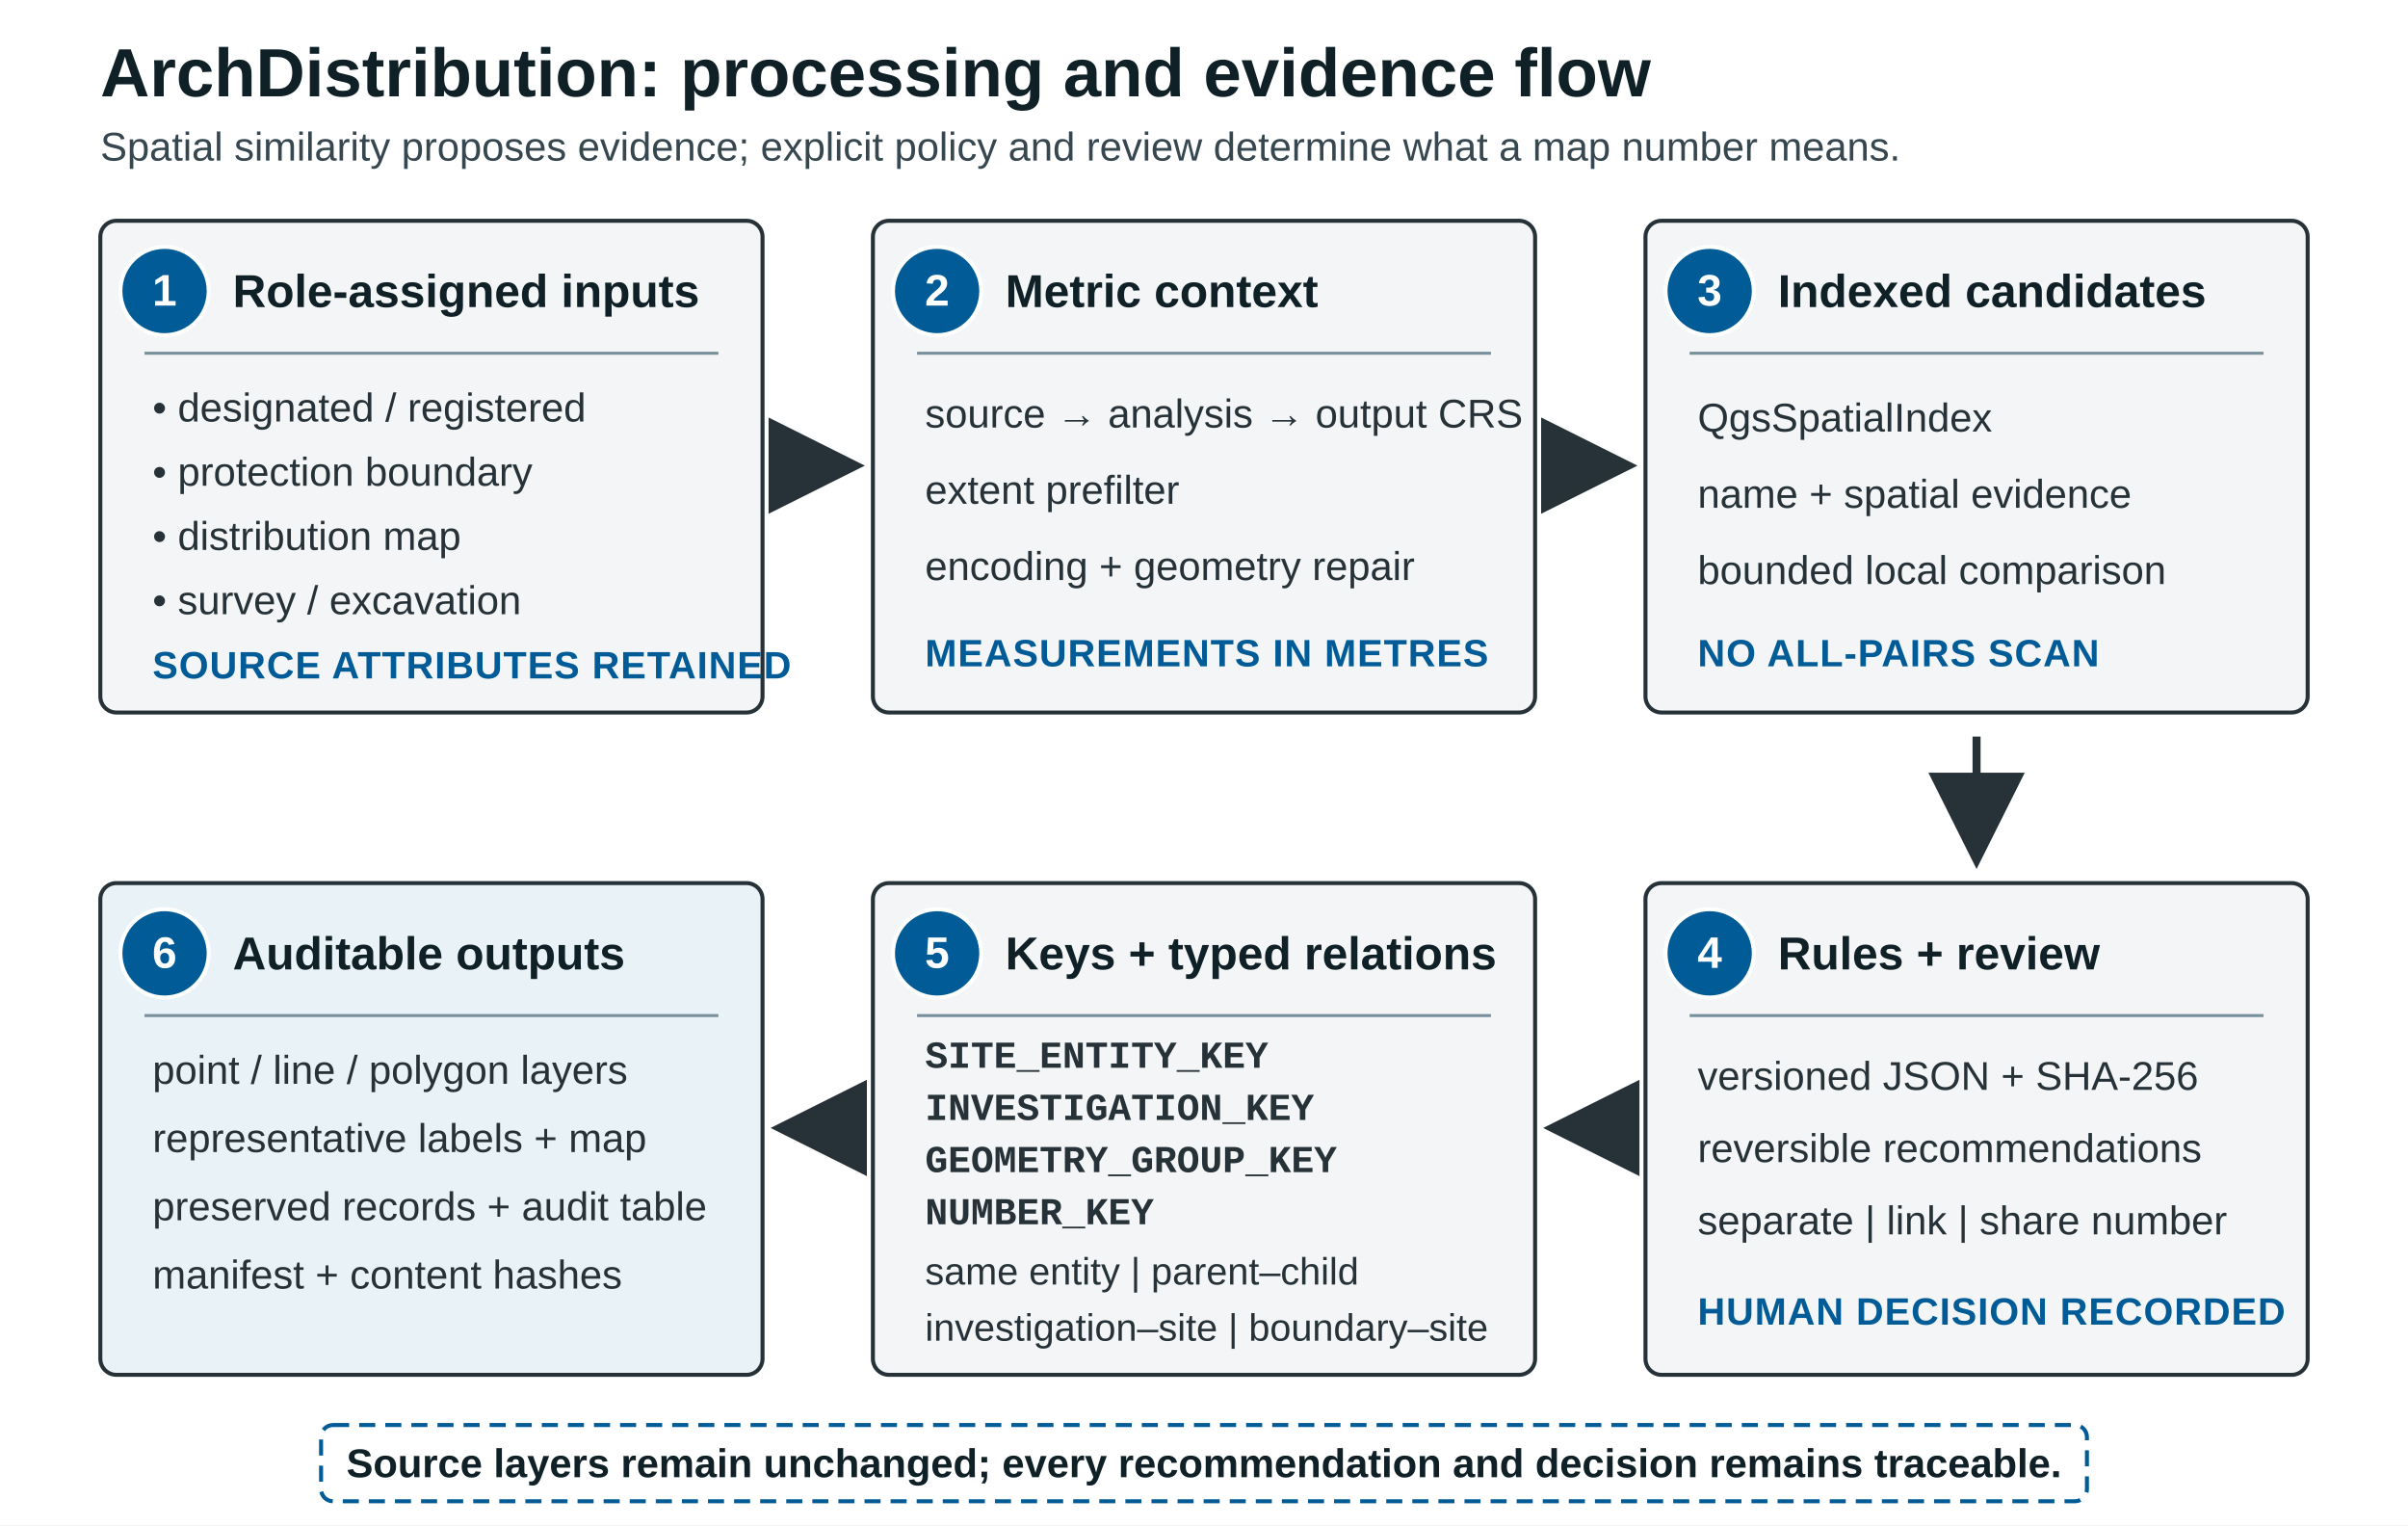
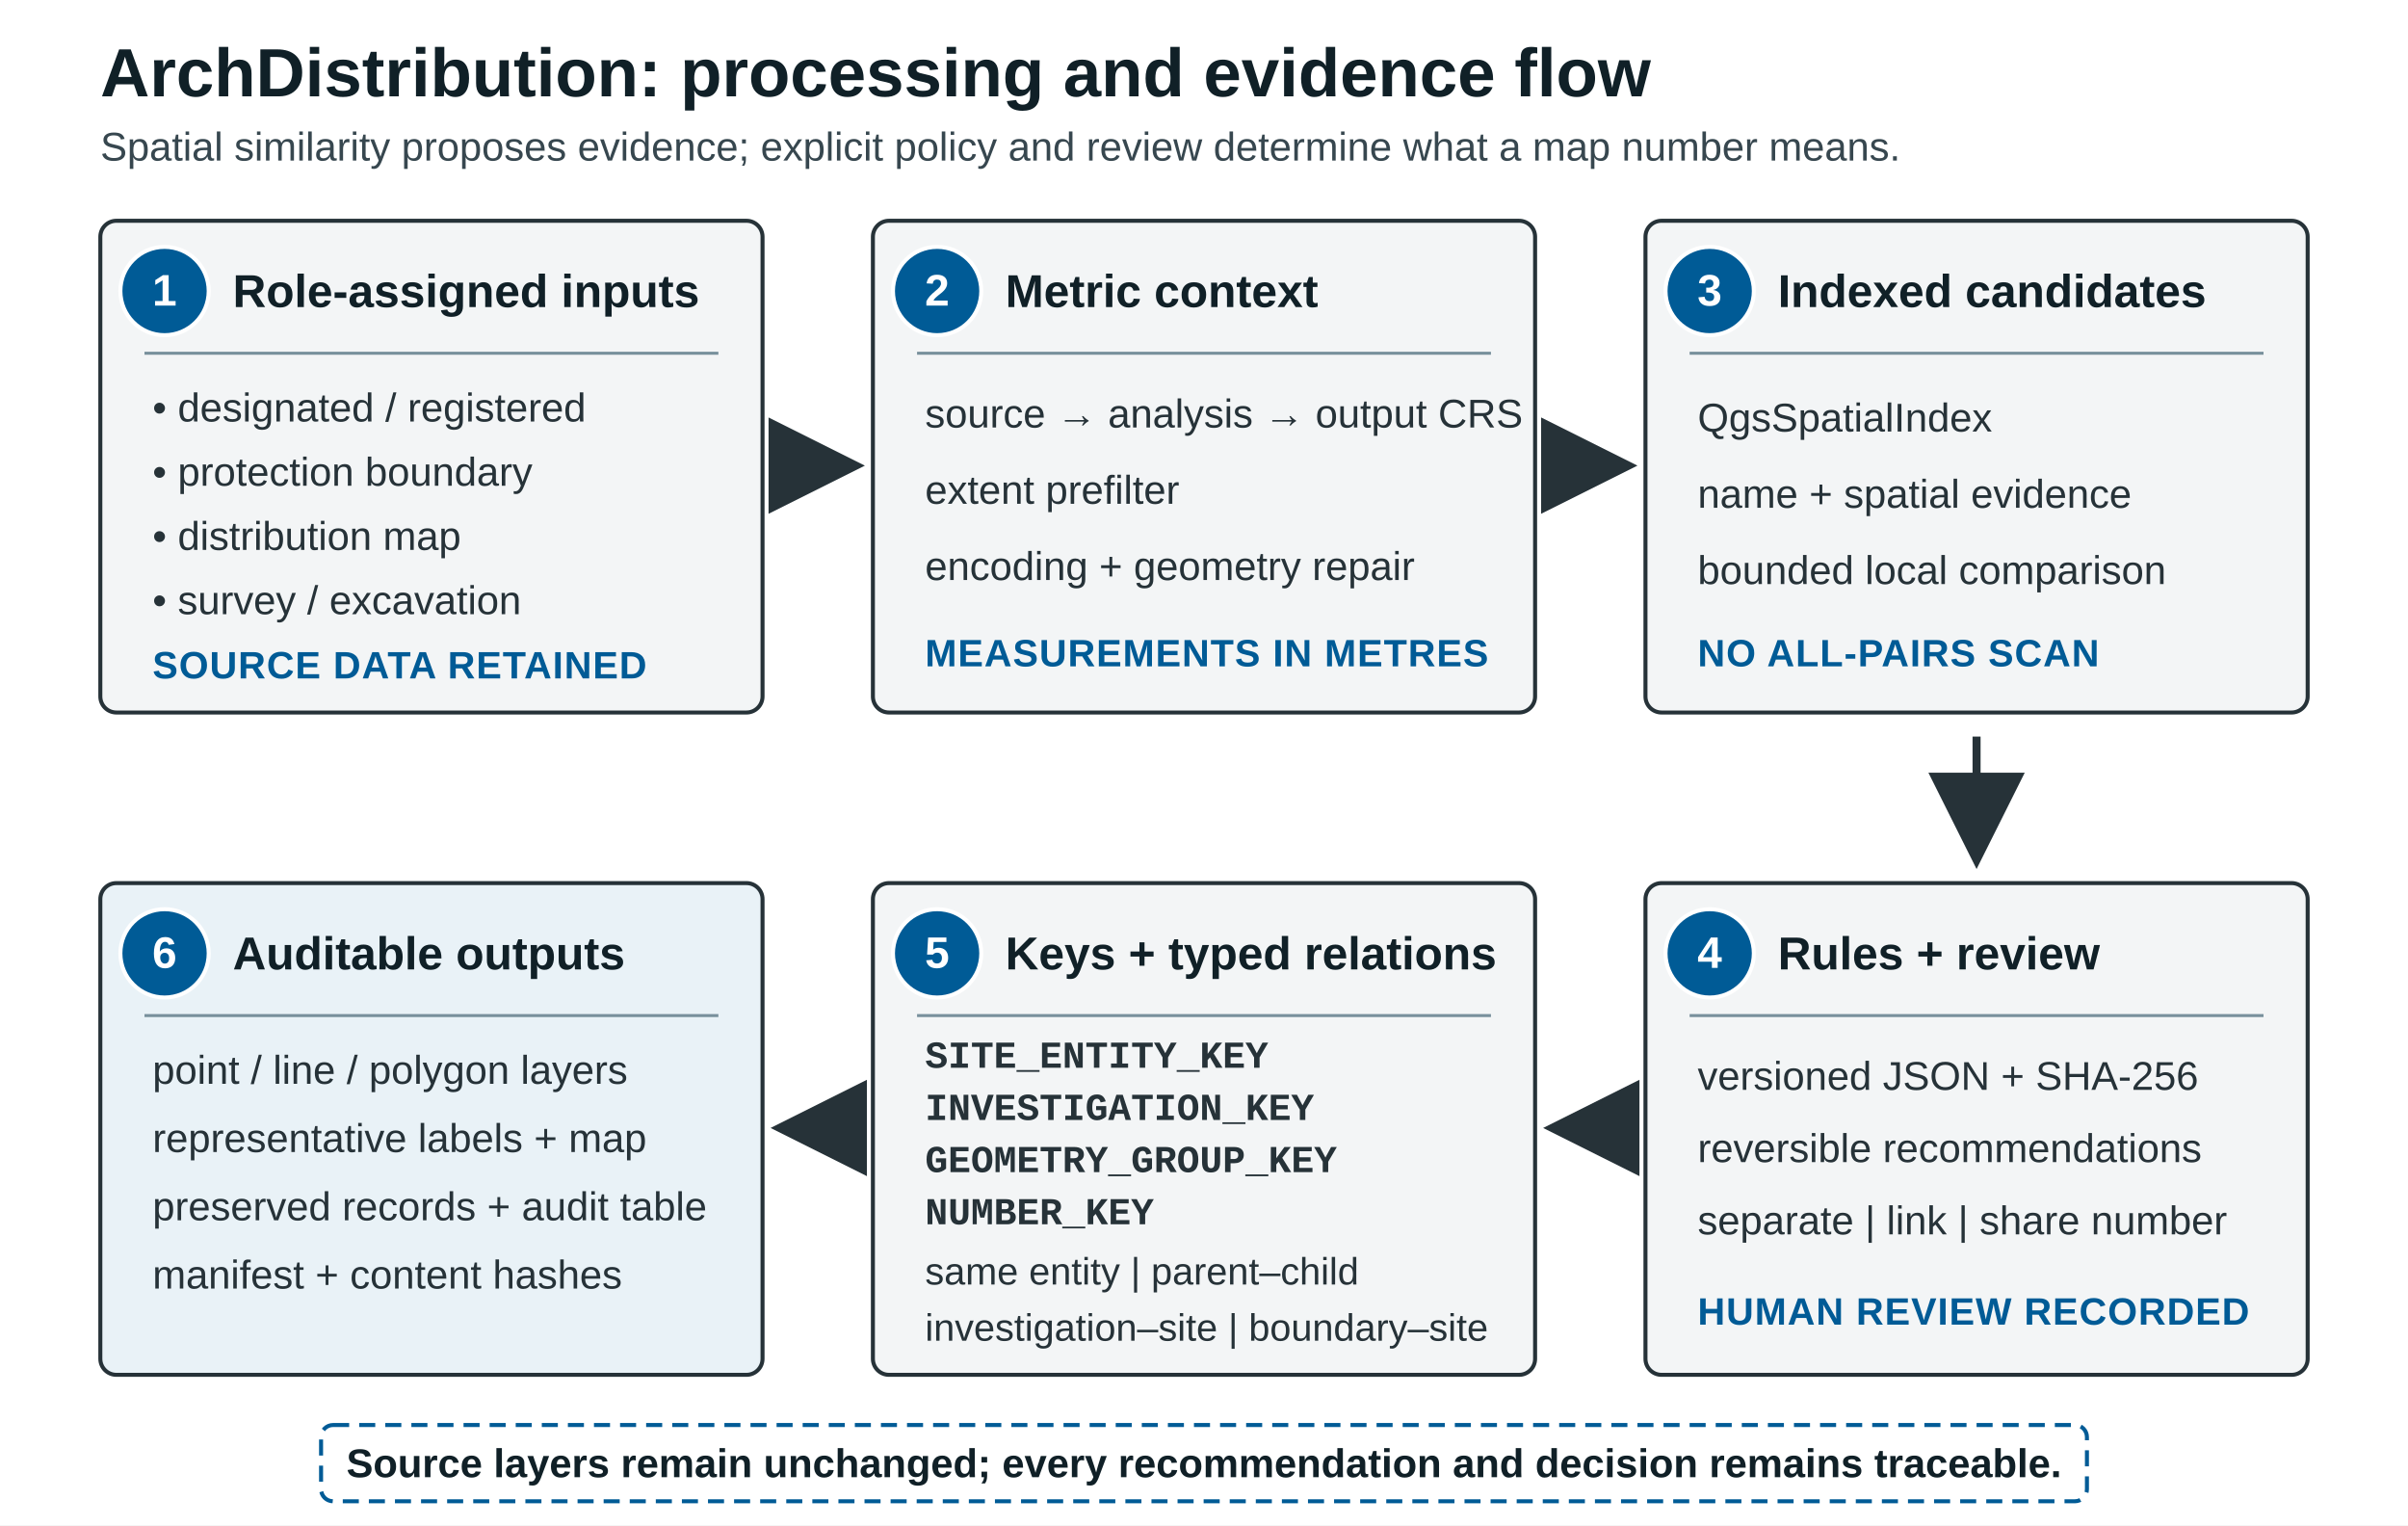
<svg xmlns="http://www.w3.org/2000/svg" width="1200" height="760" viewBox="0 0 1200 760" role="img" aria-labelledby="title description">
  <defs>
    <marker id="arrow" markerWidth="12" markerHeight="12" refX="10" refY="6" orient="auto" markerUnits="strokeWidth">
      <path d="M 0 0 L 12 6 L 0 12 z" fill="#263238" />
    </marker>
    <style>
      .background { fill: #ffffff; }
      .card { fill: #f3f5f6; stroke: #263238; stroke-width: 2; }
      .card-output { fill: #e9f2f7; stroke: #263238; stroke-width: 2; }
      .step { fill: #005b96; stroke: #ffffff; stroke-width: 2; }
      .step-text { fill: #ffffff; font: 700 22px Arial, Helvetica, sans-serif; text-anchor: middle; dominant-baseline: middle; }
      .heading { fill: #102027; font: 700 23px Arial, Helvetica, sans-serif; }
      .body { fill: #263238; font: 20px Arial, Helvetica, sans-serif; }
      .key { fill: #263238; font: 700 19px Consolas, "Liberation Mono", monospace; }
      .relation { fill: #263238; font: 19px Arial, Helvetica, sans-serif; }
      .eyebrow { fill: #005b96; font: 700 19px Arial, Helvetica, sans-serif; letter-spacing: 0.5px; }
      .title { fill: #102027; font: 700 34px Arial, Helvetica, sans-serif; }
      .subtitle { fill: #37474f; font: 20px Arial, Helvetica, sans-serif; }
      .arrow { fill: none; stroke: #263238; stroke-width: 4; marker-end: url(#arrow); }
      .divider { stroke: #78909c; stroke-width: 1.5; }
      .footer { fill: #ffffff; stroke: #005b96; stroke-width: 2; stroke-dasharray: 8 5; }
      .footer-text { fill: #102027; font: 700 20px Arial, Helvetica, sans-serif; text-anchor: middle; }
    </style>
  </defs>
  <rect class="background" x="0" y="0" width="1200" height="760" />
  <text class="title" x="50" y="48">ArchDistribution: processing and evidence flow</text>
  <text class="subtitle" x="50" y="80">Spatial similarity proposes evidence; explicit policy and review determine what a map number means.</text>
  <g id="stage-1">
    <rect class="card" x="50" y="110" width="330" height="245" rx="8" />
    <circle class="step" cx="82" cy="145" r="22" />
    <text class="step-text" x="82" y="146">1</text>
    <text class="heading" x="116" y="153">Role-assigned inputs</text>
    <line class="divider" x1="72" y1="176" x2="358" y2="176" />
    <text class="body" x="76" y="210">• designated / registered</text>
    <text class="body" x="76" y="242">• protection boundary</text>
    <text class="body" x="76" y="274">• distribution map</text>
    <text class="body" x="76" y="306">• survey / excavation</text>
-     <text class="eyebrow" x="76" y="338">SOURCE ATTRIBUTES RETAINED</text>
+     <text class="eyebrow" x="76" y="338">SOURCE DATA RETAINED</text>
  </g>
  <path class="arrow" d="M 392 232 H 423" />
  <g id="stage-2">
    <rect class="card" x="435" y="110" width="330" height="245" rx="8" />
    <circle class="step" cx="467" cy="145" r="22" />
    <text class="step-text" x="467" y="146">2</text>
    <text class="heading" x="501" y="153">Metric context</text>
    <line class="divider" x1="457" y1="176" x2="743" y2="176" />
    <text class="body" x="461" y="213">source → analysis → output CRS</text>
    <text class="body" x="461" y="251">extent prefilter</text>
    <text class="body" x="461" y="289">encoding + geometry repair</text>
    <text class="eyebrow" x="461" y="332">MEASUREMENTS IN METRES</text>
  </g>
  <path class="arrow" d="M 777 232 H 808" />
  <g id="stage-3">
    <rect class="card" x="820" y="110" width="330" height="245" rx="8" />
    <circle class="step" cx="852" cy="145" r="22" />
    <text class="step-text" x="852" y="146">3</text>
    <text class="heading" x="886" y="153">Indexed candidates</text>
    <line class="divider" x1="842" y1="176" x2="1128" y2="176" />
    <text class="body" x="846" y="215">QgsSpatialIndex</text>
    <text class="body" x="846" y="253">name + spatial evidence</text>
    <text class="body" x="846" y="291">bounded local comparison</text>
    <text class="eyebrow" x="846" y="332">NO ALL-PAIRS SCAN</text>
  </g>
  <path class="arrow" d="M 985 367 V 425" />
  <g id="stage-4">
    <rect class="card" x="820" y="440" width="330" height="245" rx="8" />
    <circle class="step" cx="852" cy="475" r="22" />
    <text class="step-text" x="852" y="476">4</text>
    <text class="heading" x="886" y="483">Rules + review</text>
    <line class="divider" x1="842" y1="506" x2="1128" y2="506" />
    <text class="body" x="846" y="543">versioned JSON + SHA-256</text>
    <text class="body" x="846" y="579">reversible recommendations</text>
    <text class="body" x="846" y="615">separate | link | share number</text>
-     <text class="eyebrow" x="846" y="660">HUMAN DECISION RECORDED</text>
+     <text class="eyebrow" x="846" y="660">HUMAN REVIEW RECORDED</text>
  </g>
  <path class="arrow" d="M 808 562 H 777" />
  <g id="stage-5">
    <rect class="card" x="435" y="440" width="330" height="245" rx="8" />
    <circle class="step" cx="467" cy="475" r="22" />
    <text class="step-text" x="467" y="476">5</text>
    <text class="heading" x="501" y="483">Keys + typed relations</text>
    <line class="divider" x1="457" y1="506" x2="743" y2="506" />
    <text class="key" x="461" y="532">SITE_ENTITY_KEY</text>
    <text class="key" x="461" y="558">INVESTIGATION_KEY</text>
    <text class="key" x="461" y="584">GEOMETRY_GROUP_KEY</text>
    <text class="key" x="461" y="610">NUMBER_KEY</text>
    <text class="relation" x="461" y="640">same entity | parent–child</text>
    <text class="relation" x="461" y="668">investigation–site | boundary–site</text>
  </g>
  <path class="arrow" d="M 423 562 H 392" />
  <g id="stage-6">
    <rect class="card-output" x="50" y="440" width="330" height="245" rx="8" />
    <circle class="step" cx="82" cy="475" r="22" />
    <text class="step-text" x="82" y="476">6</text>
    <text class="heading" x="116" y="483">Auditable outputs</text>
    <line class="divider" x1="72" y1="506" x2="358" y2="506" />
    <text class="body" x="76" y="540">point / line / polygon layers</text>
    <text class="body" x="76" y="574">representative labels + map</text>
    <text class="body" x="76" y="608">preserved records + audit table</text>
    <text class="body" x="76" y="642">manifest + content hashes</text>
  </g>
  <rect class="footer" x="160" y="710" width="880" height="38" rx="6" />
  <text class="footer-text" x="600" y="736">Source layers remain unchanged; every recommendation and decision remains traceable.</text>
</svg>
